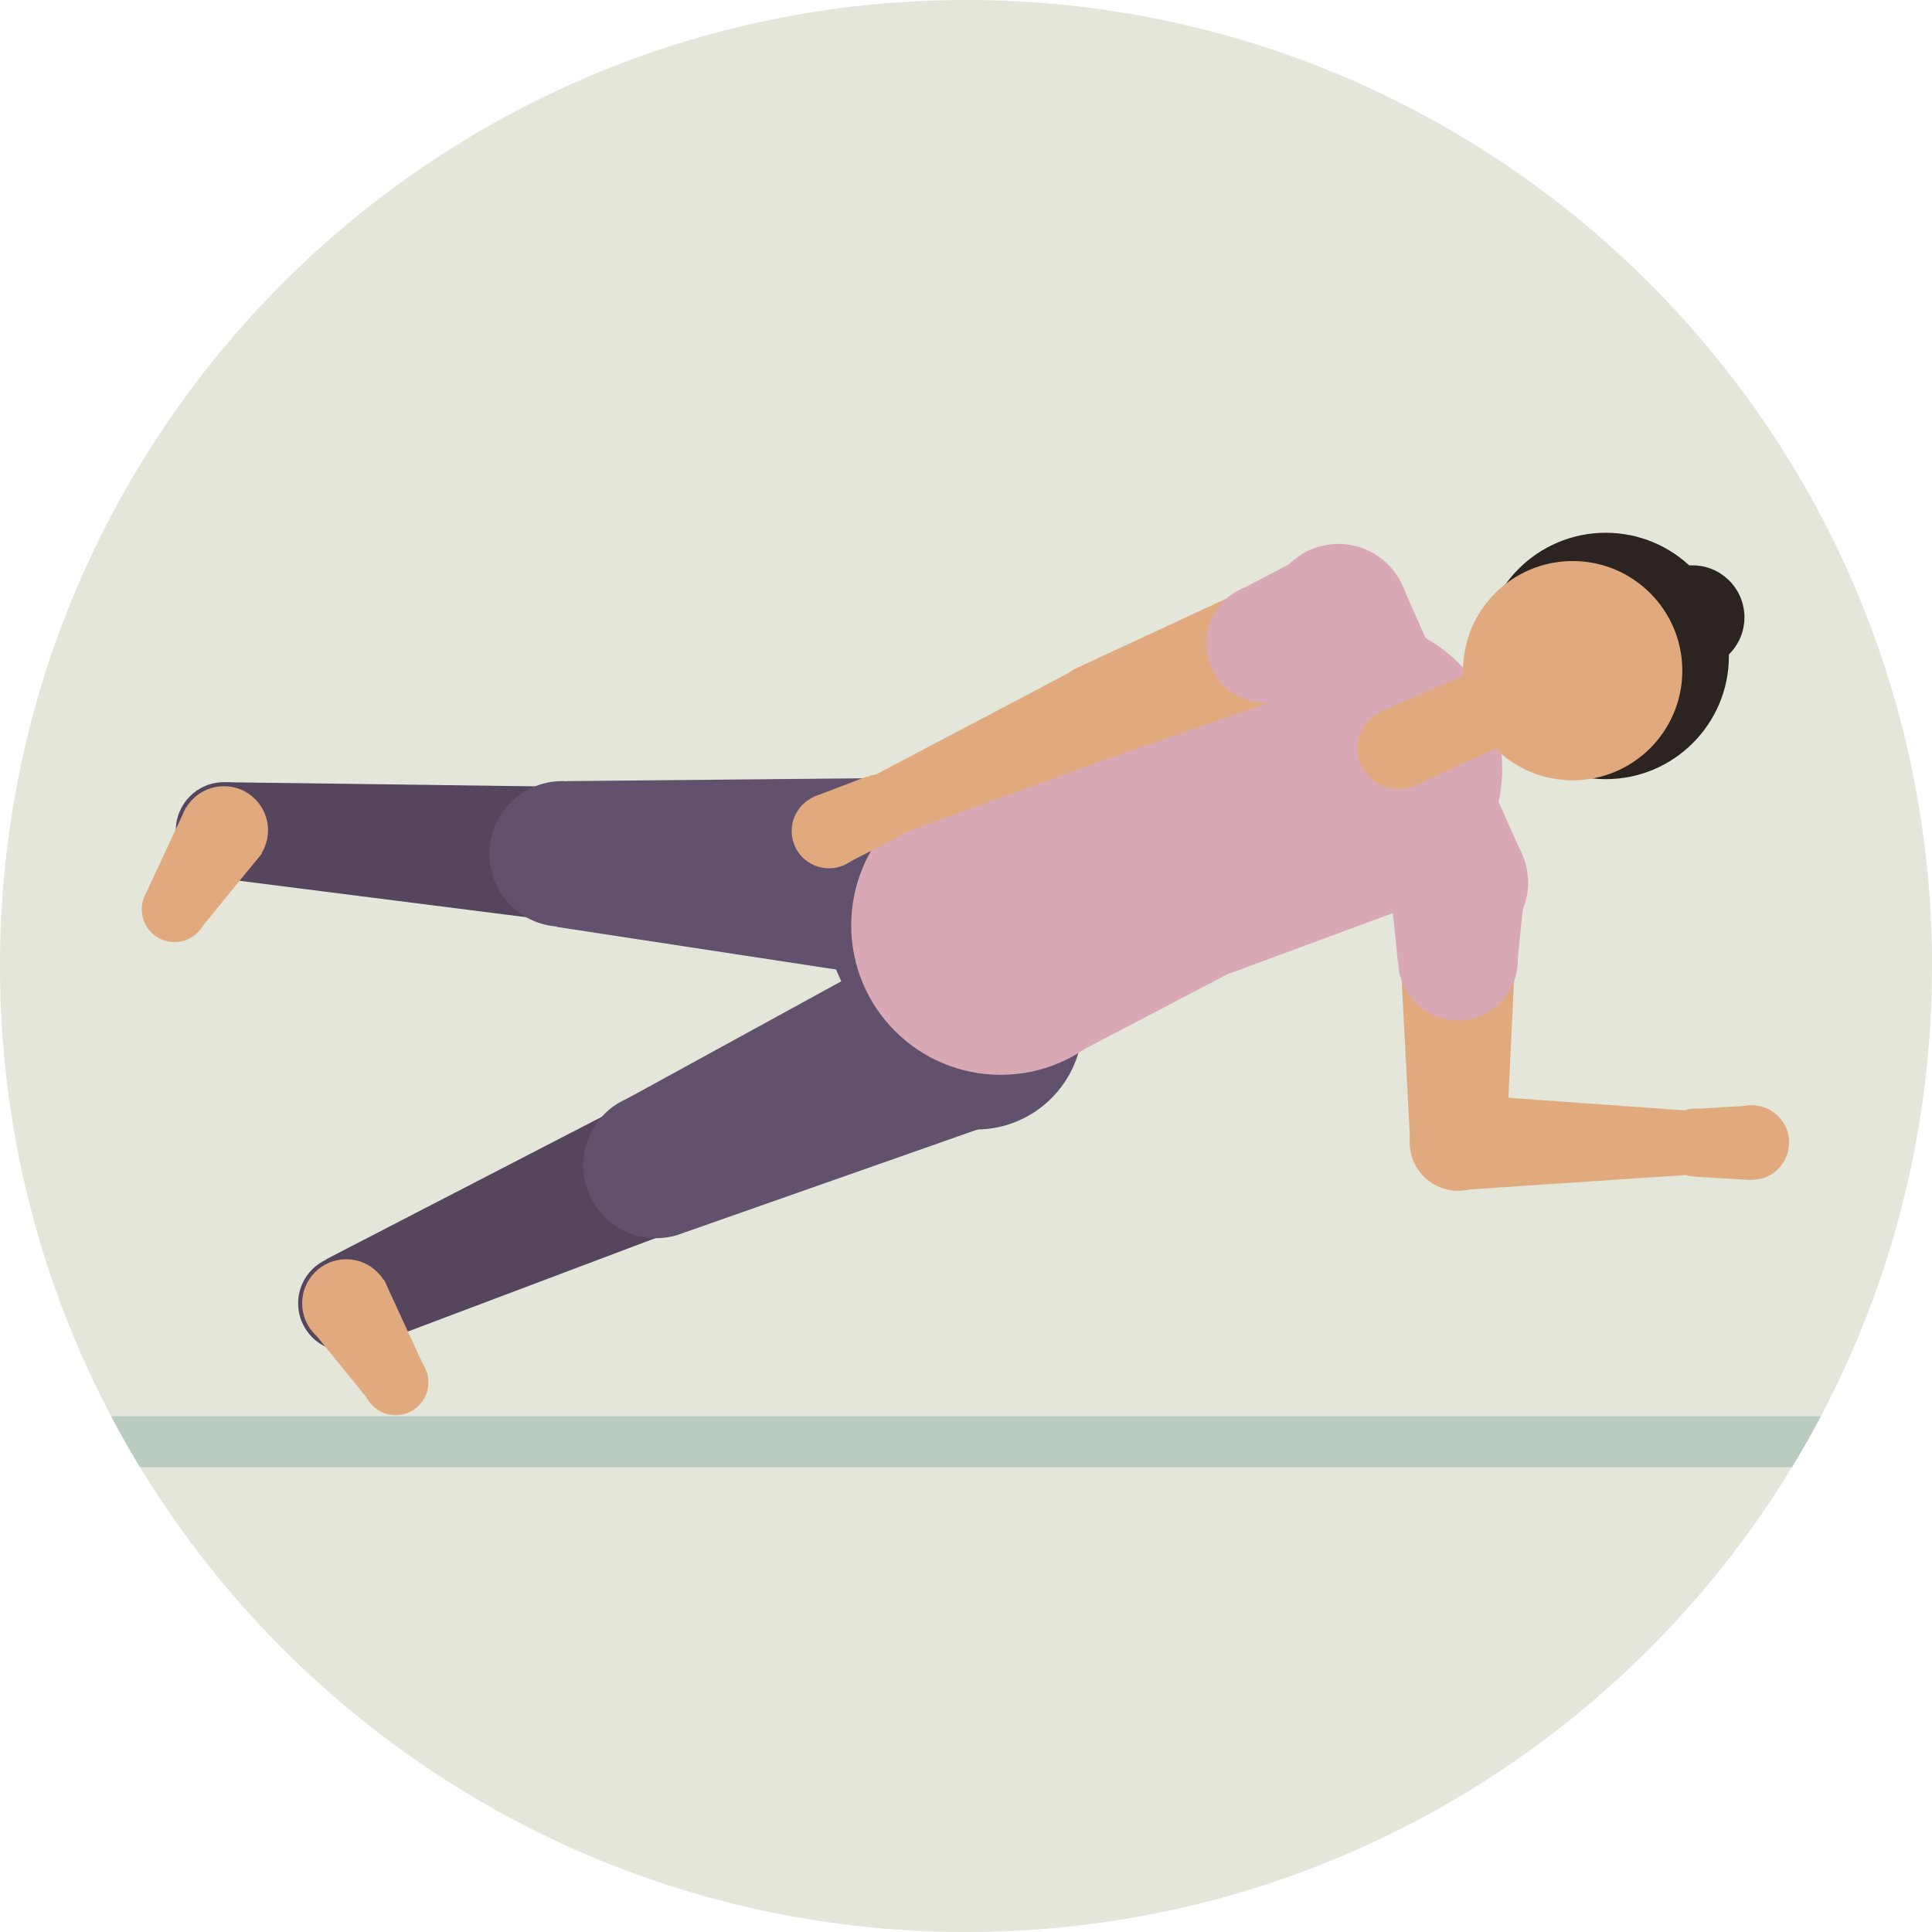
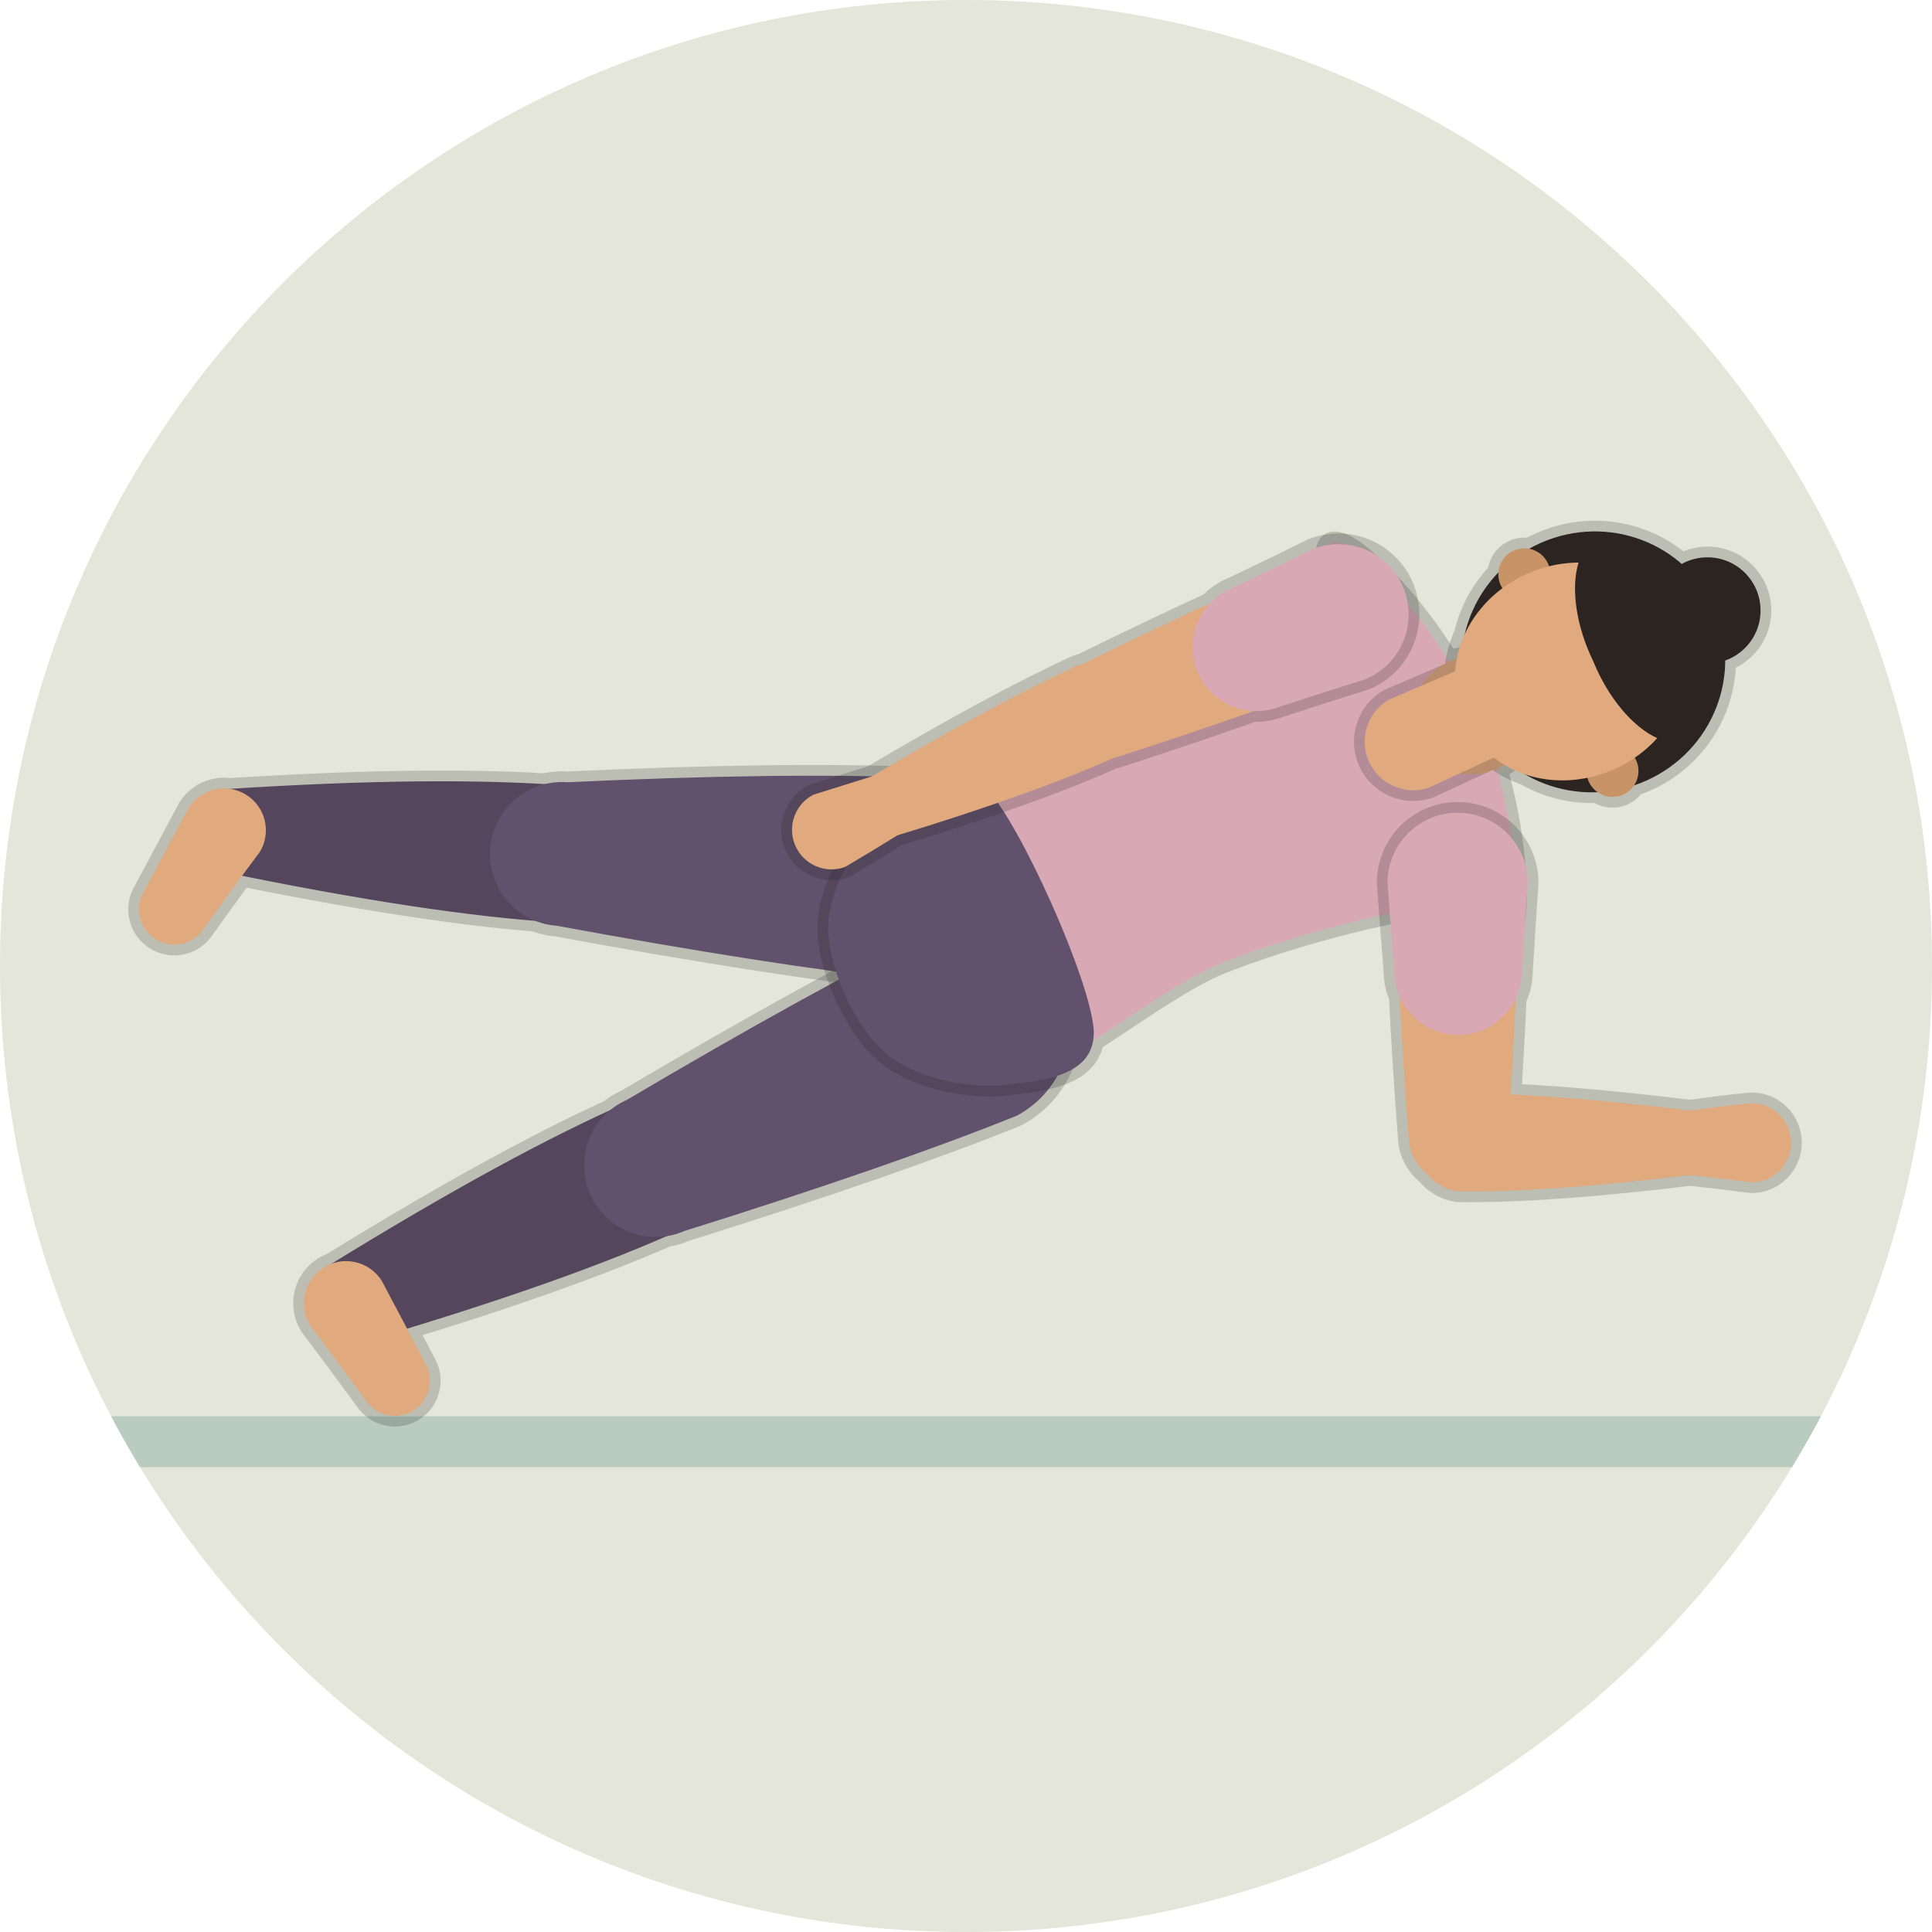
<svg xmlns="http://www.w3.org/2000/svg" viewBox="0 0 200 200" width="400" height="400" role="img" aria-label="Figure in an elbow side plank with the top leg raised away from the lower leg.">
  <circle cx="100" cy="100" r="100" fill="#E3E6D8" />
  <clipPath id="cv2bmkc">
    <circle cx="100" cy="100" r="100" />
  </clipPath>
  <g clip-path="url(#cv2bmkc)">
    <g transform="translate(100.0 147.2) scale(1.170)">
      <rect x="-83.527" y="-0.5" width="167.054" height="4.5" rx="2.2" fill="#B9CCBF" />
      <g>
-         <g fill="#55465E">
-           <path d="M-35.3 -56.2 L-65.4 -56.6 L-66.0 -48.1 L-36.1 -44.3Z" />
-           <circle cx="-35.728" cy="-50.259" r="5.98" />
-           <circle cx="-65.655" cy="-52.352" r="4.255" />
-         </g>
-         <g fill="#62516C">
-           <path d="M-4.2 -57.0 L-35.3 -56.7 L-36.2 -43.8 L-5.4 -39.1Z" />
-           <circle cx="-4.804" cy="-48.097" r="8.97" />
-           <circle cx="-35.728" cy="-50.259" r="6.44" />
-         </g>
-         <g fill="#E0A97E">
-           <path d="M-69.0 -54.4 L-72.5 -46.9 L-67.6 -43.8 L-62.3 -50.3Z" />
-           <circle cx="-65.655" cy="-52.352" r="3.9" />
-           <circle cx="-70.027" cy="-45.356" r="2.9" />
-         </g>
+         <path d="M-35.3 -56.3Q-46.7 -57.2 -65.4 -56.0A3.7 3.7 0 0 0 -65.9 -48.7Q-47.5 -44.9 -36.2 -44.2A6.1 6.1 0 0 0 -35.3 -56.3ZM-4.2 -57.0Q-16.0 -57.5 -35.3 -56.6A6.3 6.3 0 0 0 -36.2 -43.9Q-17.2 -40.4 -5.4 -39.1A9.0 9.0 0 0 0 -4.2 -57.0ZM-68.8 -54.3Q-70.3 -51.5 -72.7 -47.0A3.1 3.1 0 0 0 -67.4 -43.7Q-64.4 -47.9 -62.5 -50.4A3.7 3.7 0 0 0 -68.8 -54.3Z" fill="#1E1F1D" stroke="#1E1F1D" stroke-width="1.9" stroke-linejoin="round" opacity="0.2" />
+         <path d="M-35.3 -56.3Q-46.7 -57.2 -65.4 -56.0A3.7 3.7 0 0 0 -65.9 -48.7Q-47.5 -44.9 -36.2 -44.2A6.1 6.1 0 0 0 -35.3 -56.3Z" fill="#55465E" />
+         <path d="M-4.2 -57.0Q-16.0 -57.5 -35.3 -56.6A6.3 6.3 0 0 0 -36.2 -43.9Q-17.2 -40.4 -5.4 -39.1A9.0 9.0 0 0 0 -4.2 -57.0Z" fill="#62516C" />
+         <path d="M-68.8 -54.3Q-70.3 -51.5 -72.7 -47.0A3.1 3.1 0 0 0 -67.4 -43.7Q-64.4 -47.9 -62.5 -50.4A3.7 3.7 0 0 0 -68.8 -54.3Z" fill="#E0A97E" />
      </g>
      <g>
-         <g fill="#55465E">
-           <path d="M-29.9 -28.2 L-56.6 -14.4 L-53.1 -6.6 L-25.0 -17.2Z" />
-           <circle cx="-27.429" cy="-22.698" r="5.98" />
-           <circle cx="-54.836" cy="-10.496" r="4.255" />
-         </g>
-         <g fill="#62516C">
-           <path d="M-2.8 -43.5 L-30.0 -28.6 L-24.8 -16.8 L4.5 -27.1Z" />
-           <circle cx="0.891" cy="-35.307" r="8.97" />
-           <circle cx="-27.429" cy="-22.698" r="6.44" />
-         </g>
-         <g fill="#E0A97E">
-           <path d="M-58.1 -8.4 L-52.9 -2.0 L-48.0 -5.0 L-51.5 -12.6Z" />
-           <circle cx="-54.836" cy="-10.496" r="3.9" />
-           <circle cx="-50.464" cy="-3.5" r="2.9" />
-         </g>
+         <path d="M-29.9 -28.3Q-40.4 -23.7 -56.3 -13.9A3.7 3.7 0 0 0 -53.3 -7.1Q-35.3 -12.4 -25.0 -17.1A6.1 6.1 0 0 0 -29.9 -28.3ZM-2.8 -43.5Q-13.4 -38.3 -30.0 -28.5A6.3 6.3 0 0 0 -24.9 -16.9Q-6.4 -22.7 4.5 -27.1A9.0 9.0 0 0 0 -2.8 -43.5ZM-58.0 -8.5Q-56.1 -6.0 -53.1 -1.9A3.1 3.1 0 0 0 -47.8 -5.1Q-50.2 -9.7 -51.7 -12.5A3.7 3.7 0 0 0 -58.0 -8.5Z" fill="#1E1F1D" stroke="#1E1F1D" stroke-width="1.9" stroke-linejoin="round" opacity="0.2" />
+         <path d="M-29.9 -28.3Q-40.4 -23.7 -56.3 -13.9A3.7 3.7 0 0 0 -53.3 -7.1Q-35.3 -12.4 -25.0 -17.1A6.1 6.1 0 0 0 -29.9 -28.3Z" fill="#55465E" />
+         <path d="M-2.8 -43.5Q-13.4 -38.3 -30.0 -28.5A6.3 6.3 0 0 0 -24.9 -16.9Q-6.4 -22.7 4.5 -27.1A9.0 9.0 0 0 0 -2.8 -43.5Z" fill="#62516C" />
+         <path d="M-58.0 -8.5Q-56.1 -6.0 -53.1 -1.9A3.1 3.1 0 0 0 -47.8 -5.1Q-50.2 -9.7 -51.7 -12.5A3.7 3.7 0 0 0 -58.0 -8.5Z" fill="#E0A97E" />
      </g>
      <g>
-         <g fill="#62516C">
-           <path d="M-13.4 -44.3 L-7.7 -31.5 L9.5 -39.1 L3.8 -51.9Z" />
-           <circle cx="-4.804" cy="-48.097" r="9.43" />
-           <circle cx="0.891" cy="-35.307" r="9.43" />
-         </g>
-         <g fill="#D8A8B5">
-           <path d="M8.4 -31.9 L23.1 -39.6 L13.2 -61.7 L-2.3 -56.0Z" />
-           <circle cx="3.068" cy="-43.939" r="13.225" />
-           <circle cx="18.141" cy="-50.65" r="12.075" />
-         </g>
-         <g fill="#D8A8B5">
-           <path d="M23.1 -39.6 L39.6 -45.7 L28.8 -69.9 L13.2 -61.7Z" />
-           <circle cx="18.141" cy="-50.65" r="12.075" />
-           <circle cx="34.22" cy="-57.809" r="13.225" />
-         </g>
-         <g fill="#D8A8B5">
-           <path d="M27.3 -68.9 L37.9 -45.2 L49.2 -50.2 L38.6 -74.0Z" />
-           <circle cx="32.952" cy="-71.475" r="6.21" />
-           <circle cx="43.527" cy="-47.722" r="6.21" />
-         </g>
+         <path d="M-7.1 -53.3C-3.7 -56.8 7.5 -57.7 13.7 -60.7C19.8 -63.7 26.6 -68.3 29.8 -71.2C33.0 -74.0 30.8 -78.3 32.9 -77.8C34.9 -77.4 39.4 -72.4 41.8 -68.7C44.3 -65.1 46.4 -60.4 47.4 -56.1C48.5 -51.9 49.2 -45.1 48.2 -43.4C47.2 -41.6 45.5 -46.0 41.2 -45.6C36.9 -45.1 29.0 -43.1 22.6 -40.6C16.3 -38.0 8.0 -30.3 3.2 -30.1C-1.7 -30.0 -4.8 -35.8 -6.5 -39.7C-8.2 -43.5 -10.5 -49.7 -7.1 -53.3ZM-7.2 -53.6C-4.9 -55.6 -1.4 -59.3 1.7 -56.2C4.8 -53.0 11.0 -39.1 11.3 -34.7C11.5 -30.4 6.4 -30.2 3.3 -29.8C0.2 -29.5 -4.7 -30.4 -7.3 -32.8C-9.9 -35.1 -12.2 -40.3 -12.2 -43.7C-12.2 -47.2 -9.6 -51.5 -7.2 -53.6ZM44.8 -57.3A5.2 5.2 0.0 1 0 44.8 -67.7A5.2 5.2 0.0 1 0 44.8 -57.3Z" fill="#1E1F1D" stroke="#1E1F1D" stroke-width="1.9" stroke-linejoin="round" opacity="0.2" />
+         <path d="M-7.1 -53.3C-3.7 -56.8 7.5 -57.7 13.7 -60.7C19.8 -63.7 26.6 -68.3 29.8 -71.2C33.0 -74.0 30.8 -78.3 32.9 -77.8C34.9 -77.4 39.4 -72.4 41.8 -68.7C44.3 -65.1 46.4 -60.4 47.4 -56.1C48.5 -51.9 49.2 -45.1 48.2 -43.4C47.2 -41.6 45.5 -46.0 41.2 -45.6C36.9 -45.1 29.0 -43.1 22.6 -40.6C16.3 -38.0 8.0 -30.3 3.2 -30.1C-1.7 -30.0 -4.8 -35.8 -6.5 -39.7C-8.2 -43.5 -10.5 -49.7 -7.1 -53.3Z" fill="#D8A8B5" />
+         <path d="M-7.2 -53.6C-4.9 -55.6 -1.4 -59.3 1.7 -56.2C4.8 -53.0 11.0 -39.1 11.3 -34.7C11.5 -30.4 6.4 -30.2 3.3 -29.8C0.2 -29.5 -4.7 -30.4 -7.3 -32.8C-9.9 -35.1 -12.2 -40.3 -12.2 -43.7C-12.2 -47.2 -9.6 -51.5 -7.2 -53.6Z" fill="#62516C" />
+         <path d="M44.8 -57.3A5.2 5.2 0.0 1 0 44.8 -67.7A5.2 5.2 0.0 1 0 44.8 -57.3Z" fill="#E0A97E" />
      </g>
      <g>
-         <g fill="#E0A97E">
-           <path d="M30.9 -76.5 L10.0 -66.8 L13.2 -58.9 L35.0 -66.5Z" />
-           <circle cx="32.952" cy="-71.475" r="5.405" />
-           <circle cx="11.627" cy="-62.859" r="4.255" />
-         </g>
-         <g fill="#D8A8B5">
-           <path d="M30.7 -77.0 L24.6 -73.8 L28.5 -64.0 L35.2 -65.9Z" />
-           <circle cx="32.952" cy="-71.475" r="5.98" />
-           <circle cx="26.554" cy="-68.89" r="5.29" />
-         </g>
-         <g fill="#E0A97E">
-           <path d="M9.9 -66.7 L-8.7 -56.9 L-6.4 -51.8 L13.4 -59.0Z" />
-           <circle cx="11.627" cy="-62.859" r="4.255" />
-           <circle cx="-7.558" cy="-54.317" r="2.8" />
-         </g>
-         <g fill="#E0A97E">
-           <path d="M-8.8 -57.1 L-13.5 -55.3 L-10.8 -49.3 L-6.3 -51.6Z" />
-           <circle cx="-7.558" cy="-54.317" r="3" />
-           <circle cx="-12.126" cy="-52.284" r="3.3" />
-         </g>
+         <path d="M30.9 -76.5Q22.8 -73.2 10.0 -66.9A4.4 4.4 0 0 0 13.3 -58.8Q26.9 -63.2 35.0 -66.5A5.4 5.4 0 0 0 30.9 -76.5ZM30.6 -77.2Q28.0 -75.9 23.6 -73.8A5.6 5.6 0 0 0 27.8 -63.3Q32.4 -64.8 35.3 -65.7A6.2 6.2 0 0 0 30.6 -77.2ZM9.8 -66.9Q2.6 -63.6 -8.7 -56.9A2.8 2.8 0 0 0 -6.4 -51.8Q6.1 -55.6 13.4 -58.9A4.4 4.4 0 0 0 9.8 -66.9ZM-8.7 -57.0Q-10.6 -56.4 -13.5 -55.5A3.5 3.5 0 0 0 -10.7 -49.1Q-8.0 -50.7 -6.4 -51.7A2.9 2.9 0 0 0 -8.7 -57.0Z" fill="#1E1F1D" stroke="#1E1F1D" stroke-width="1.9" stroke-linejoin="round" opacity="0.2" />
+         <path d="M30.9 -76.5Q22.8 -73.2 10.0 -66.9A4.4 4.4 0 0 0 13.3 -58.8Q26.9 -63.2 35.0 -66.5A5.4 5.4 0 0 0 30.9 -76.5Z" fill="#E0A97E" />
+         <path d="M30.6 -77.2Q28.0 -75.9 23.6 -73.8A5.6 5.6 0 0 0 27.8 -63.3Q32.4 -64.8 35.3 -65.7A6.2 6.2 0 0 0 30.6 -77.2Z" fill="#D8A8B5" />
+         <path d="M9.8 -66.9Q2.6 -63.6 -8.7 -56.9A2.8 2.8 0 0 0 -6.4 -51.8Q6.1 -55.6 13.4 -58.9A4.4 4.4 0 0 0 9.8 -66.9Z" fill="#E0A97E" />
+         <path d="M-8.7 -57.0Q-10.6 -56.4 -13.5 -55.5A3.5 3.5 0 0 0 -10.7 -49.1Q-8.0 -50.7 -6.4 -51.7A2.9 2.9 0 0 0 -8.7 -57.0Z" fill="#E0A97E" />
      </g>
      <g>
-         <g fill="#E0A97E">
-           <path d="M38.1 -47.7 L39.3 -24.7 L47.8 -24.7 L48.9 -47.7Z" />
-           <circle cx="43.527" cy="-47.722" r="5.405" />
-           <circle cx="43.527" cy="-24.722" r="4.255" />
-         </g>
-         <g fill="#D8A8B5">
-           <path d="M37.5 -47.7 L38.2 -40.8 L48.8 -40.8 L49.5 -47.7Z" />
-           <circle cx="43.527" cy="-47.722" r="5.98" />
-           <circle cx="43.527" cy="-40.822" r="5.29" />
-         </g>
-         <g fill="#E0A97E">
-           <path d="M43.5 -20.5 L64.5 -21.9 L64.5 -27.5 L43.5 -29.0Z" />
-           <circle cx="43.527" cy="-24.722" r="4.255" />
-           <circle cx="64.527" cy="-24.722" r="2.8" />
-         </g>
-         <g fill="#E0A97E">
-           <path d="M64.5 -21.7 L69.5 -21.4 L69.5 -28.0 L64.5 -27.7Z" />
-           <circle cx="64.527" cy="-24.722" r="3" />
-           <circle cx="69.527" cy="-24.722" r="3.3" />
-         </g>
+         <path d="M38.1 -47.7Q38.1 -39.0 39.2 -24.7A4.4 4.4 0 0 0 47.9 -24.7Q48.9 -39.0 48.9 -47.7A5.4 5.4 0 0 0 38.1 -47.7ZM37.3 -47.7Q37.5 -44.8 37.9 -39.9A5.6 5.6 0 0 0 49.2 -39.9Q49.5 -44.8 49.7 -47.7A6.2 6.2 0 0 0 37.3 -47.7ZM43.5 -20.4Q51.5 -20.3 64.5 -21.9A2.8 2.8 0 0 0 64.5 -27.5Q51.5 -29.1 43.5 -29.1A4.4 4.4 0 0 0 43.5 -20.4ZM64.5 -21.8Q66.4 -21.6 69.5 -21.2A3.5 3.5 0 0 0 69.5 -28.2Q66.4 -27.9 64.5 -27.6A2.9 2.9 0 0 0 64.5 -21.8Z" fill="#1E1F1D" stroke="#1E1F1D" stroke-width="1.9" stroke-linejoin="round" opacity="0.2" />
+         <path d="M38.1 -47.7Q38.1 -39.0 39.2 -24.7A4.4 4.4 0 0 0 47.9 -24.7Q48.9 -39.0 48.9 -47.7A5.4 5.4 0 0 0 38.1 -47.7Z" fill="#E0A97E" />
+         <path d="M37.3 -47.7Q37.5 -44.8 37.9 -39.9A5.6 5.6 0 0 0 49.2 -39.9Q49.5 -44.8 49.7 -47.7A6.2 6.2 0 0 0 37.3 -47.7Z" fill="#D8A8B5" />
+         <path d="M43.5 -20.4Q51.5 -20.3 64.5 -21.9A2.8 2.8 0 0 0 64.5 -27.5Q51.5 -29.1 43.5 -29.1A4.4 4.4 0 0 0 43.5 -20.4Z" fill="#E0A97E" />
+         <path d="M64.5 -21.8Q66.4 -21.6 69.5 -21.2A3.5 3.5 0 0 0 69.5 -28.2Q66.4 -27.9 64.5 -27.6A2.9 2.9 0 0 0 64.5 -21.8Z" fill="#E0A97E" />
      </g>
      <g>
-         <g fill="#E0A97E">
-           <path d="M39.7 -56.3 L55.6 -63.6 L52.8 -69.8 L36.8 -62.9Z" />
-           <circle cx="38.239" cy="-59.599" r="3.6" />
-           <circle cx="54.226" cy="-66.716" r="3.4" />
-         </g>
-         <circle cx="64.275" cy="-71.191" r="4.6" fill="#2B2420" />
-         <circle cx="56.602" cy="-67.774" r="10.9" fill="#2B2420" />
-         <circle cx="53.678" cy="-66.472" r="9.7" fill="#E0A97E" />
+         <path d="M40.9 -56.1Q46.6 -58.7 55.9 -63.1A4.0 4.0 0 0 0 52.6 -70.4Q43.2 -66.4 37.4 -63.9A4.3 4.3 0 0 0 40.9 -56.1ZM65.6 -67.1A4.7 4.7 0.0 1 0 65.6 -76.5A4.7 4.7 0.0 1 0 65.6 -67.1ZM44.8 -62.5A11.5 11.7 66.0 1 0 66.2 -72.0A11.5 11.7 66.0 1 0 44.8 -62.5ZM57.2 -55.3A2.3 2.3 0.0 1 0 57.2 -59.9A2.3 2.3 0.0 1 0 57.2 -55.3ZM49.4 -72.7A2.3 2.3 0.0 1 0 49.4 -77.3A2.3 2.3 0.0 1 0 49.4 -72.7ZM44.1 -62.2A9.2 10.3 66.0 1 0 62.9 -70.6A9.2 10.3 66.0 1 0 44.1 -62.2ZM55.5 -67.3A9.3 5.0 66.0 1 0 64.6 -71.4A9.3 5.0 66.0 1 0 55.5 -67.3Z" fill="#1E1F1D" stroke="#1E1F1D" stroke-width="1.9" stroke-linejoin="round" opacity="0.2" />
+         <path d="M40.9 -56.1Q46.6 -58.7 55.9 -63.1A4.0 4.0 0 0 0 52.6 -70.4Q43.2 -66.4 37.4 -63.9A4.3 4.3 0 0 0 40.9 -56.1Z" fill="#E0A97E" />
+         <path d="M65.6 -67.1A4.7 4.7 0.0 1 0 65.6 -76.5A4.7 4.7 0.0 1 0 65.6 -67.1Z" fill="#2B2420" />
+         <path d="M44.8 -62.5A11.5 11.7 66.0 1 0 66.2 -72.0A11.5 11.7 66.0 1 0 44.8 -62.5Z" fill="#2B2420" />
+         <path d="M57.2 -55.3A2.3 2.3 0.0 1 0 57.2 -59.9A2.3 2.3 0.0 1 0 57.2 -55.3Z" fill="#C99368" />
+         <path d="M49.4 -72.7A2.3 2.3 0.0 1 0 49.4 -77.3A2.3 2.3 0.0 1 0 49.4 -72.7Z" fill="#C99368" />
+         <path d="M44.1 -62.2A9.2 10.3 66.0 1 0 62.9 -70.6A9.2 10.3 66.0 1 0 44.1 -62.2Z" fill="#E0A97E" />
+         <path d="M55.5 -67.3A9.3 5.0 66.0 1 0 64.6 -71.4A9.3 5.0 66.0 1 0 55.5 -67.3Z" fill="#2B2420" />
      </g>
    </g>
  </g>
</svg>
